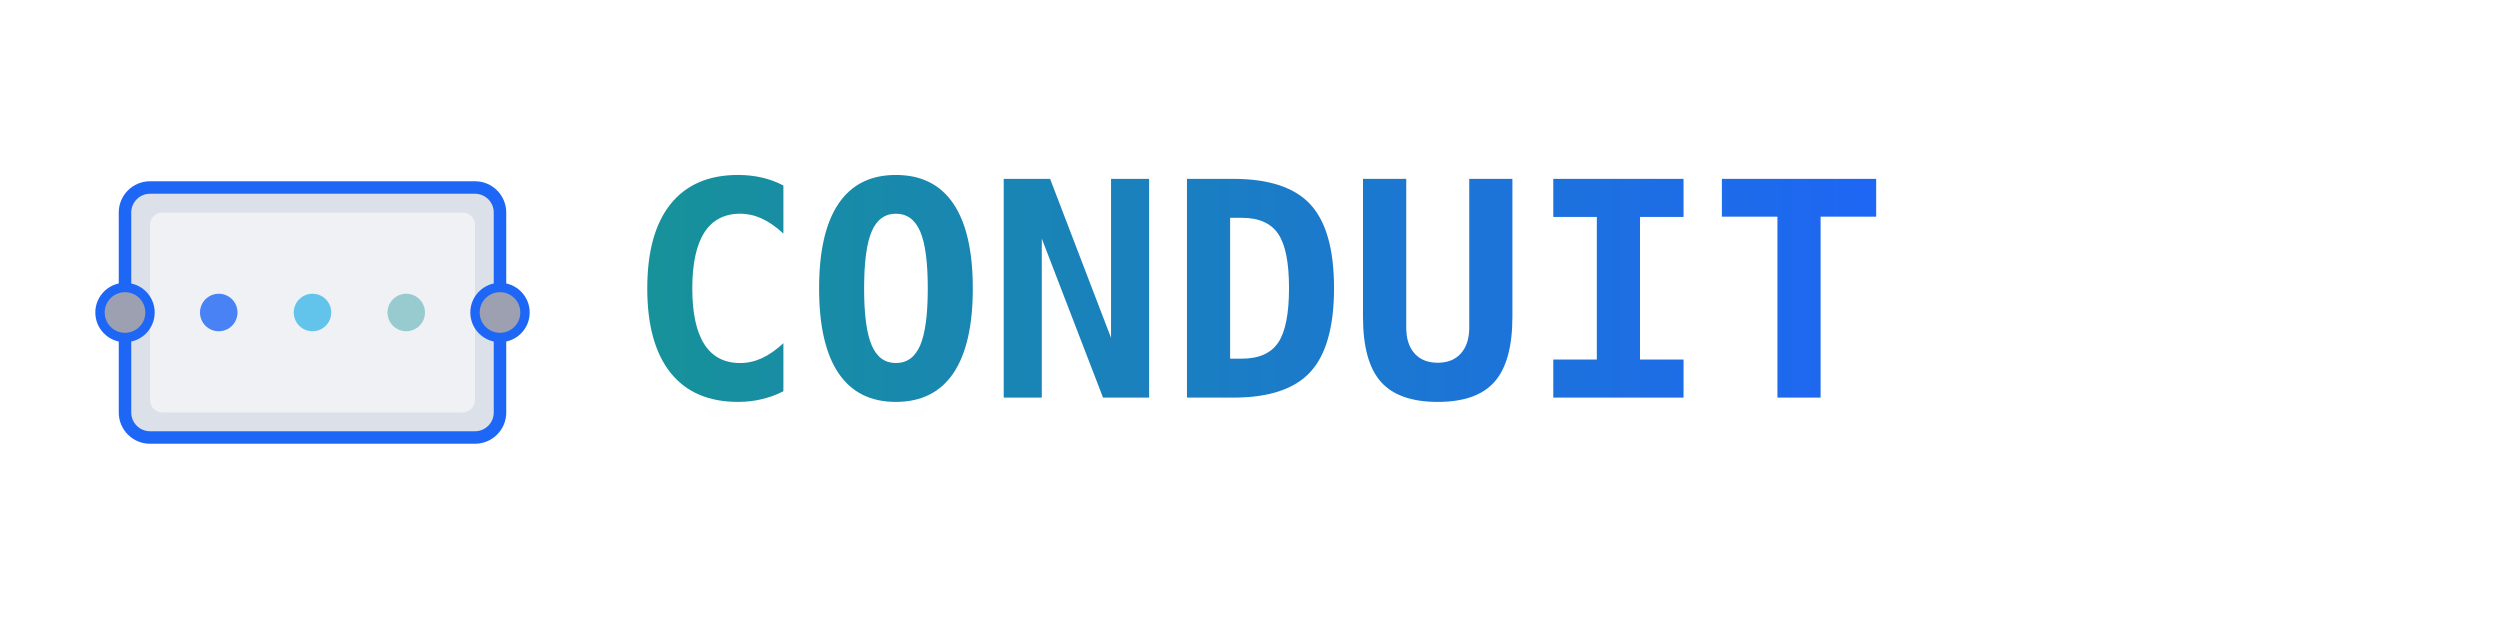
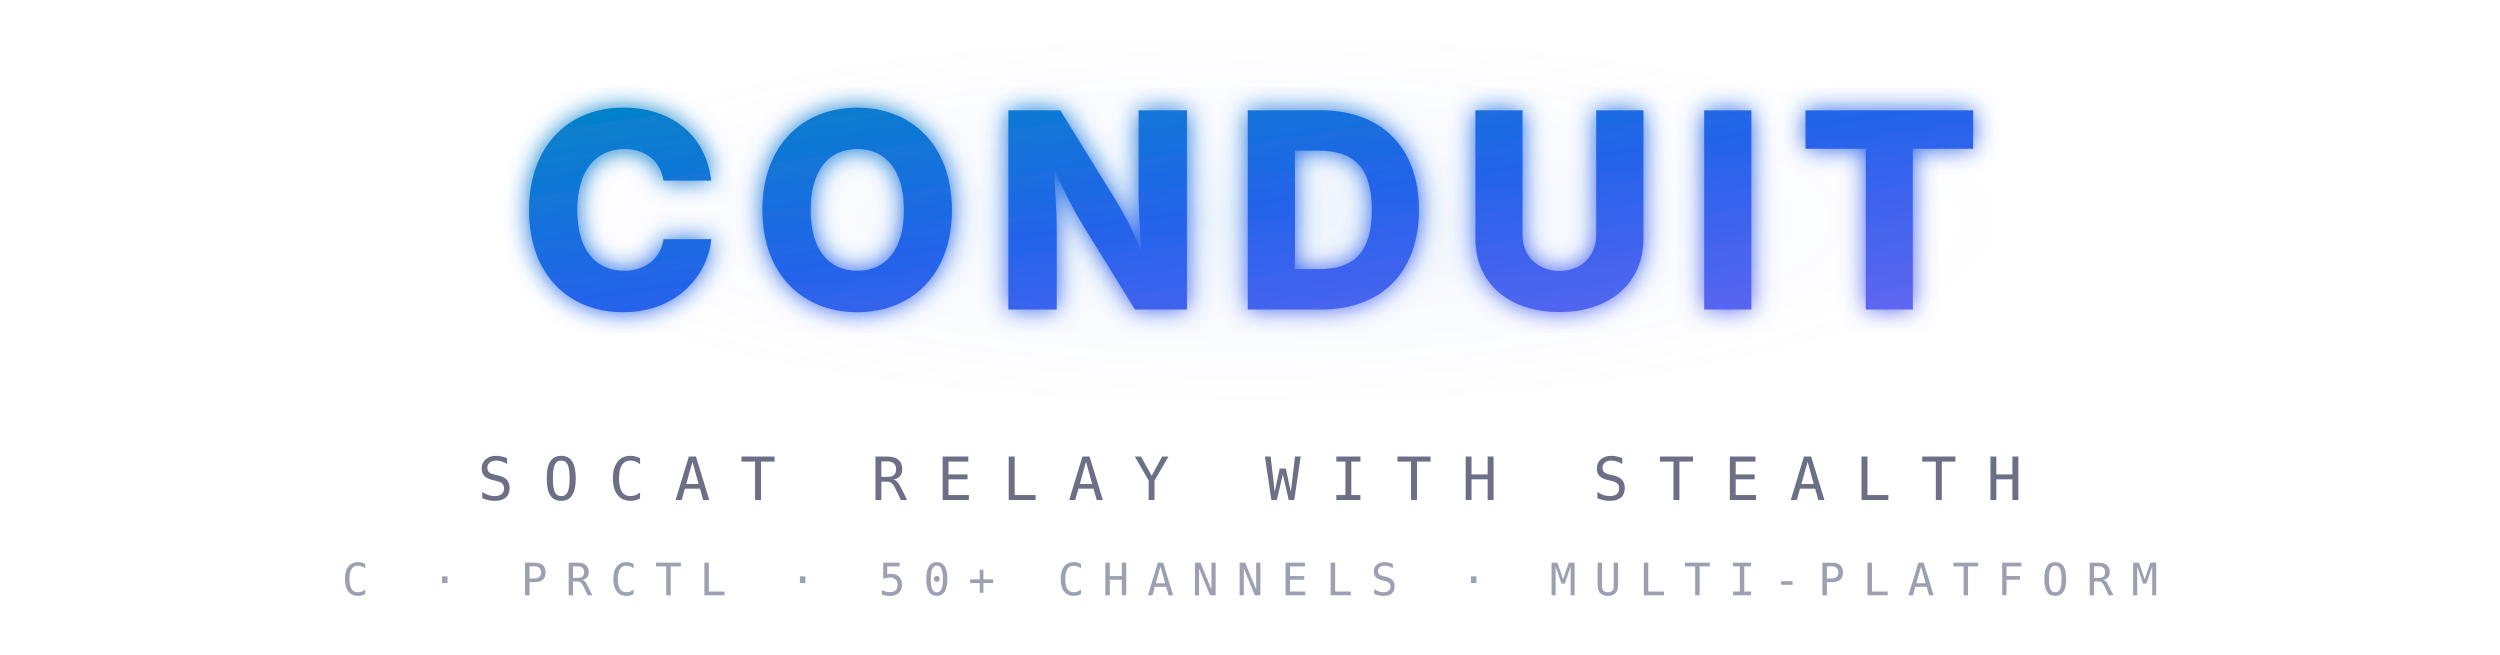
- <svg xmlns="http://www.w3.org/2000/svg" width="400" height="100" viewBox="0 20 400 80" fill="none">
-   <g transform="translate(20, 40)">
-     <rect x="0" y="0" width="60" height="40" rx="4" fill="#dce0e8" stroke="#1e66f5" stroke-width="2" />
-     <rect x="4" y="4" width="52" height="32" rx="2" fill="#eff1f5" />
-     <circle cx="15" cy="20" r="3" fill="#1e66f5" opacity="0.8">
-       <animate attributeName="cx" from="10" to="50" dur="2s" repeatCount="indefinite" />
-       <animate attributeName="opacity" from="0.8" to="0" dur="2s" repeatCount="indefinite" />
-     </circle>
-     <circle cx="30" cy="20" r="3" fill="#04a5e5" opacity="0.6">
-       <animate attributeName="cx" from="10" to="50" dur="2s" begin="0.3s" repeatCount="indefinite" />
-       <animate attributeName="opacity" from="0.6" to="0" dur="2s" begin="0.3s" repeatCount="indefinite" />
-     </circle>
-     <circle cx="45" cy="20" r="3" fill="#179299" opacity="0.4">
-       <animate attributeName="cx" from="10" to="50" dur="2s" begin="0.6s" repeatCount="indefinite" />
-       <animate attributeName="opacity" from="0.4" to="0" dur="2s" begin="0.6s" repeatCount="indefinite" />
-     </circle>
-     <circle cx="0" cy="20" r="4" fill="#9ca0b0" stroke="#1e66f5" stroke-width="1.5" />
-     <circle cx="60" cy="20" r="4" fill="#9ca0b0" stroke="#1e66f5" stroke-width="1.5" />
-   </g>
-   <text x="100" y="60" font-family="JetBrains Mono, monospace" font-size="48" font-weight="700" fill="url(#gradient-light)" dominant-baseline="middle">CONDUIT</text>
+ <svg xmlns="http://www.w3.org/2000/svg" viewBox="0 0 420 110" fill="none">
  <defs>
-     <linearGradient id="gradient-light" x1="0%" y1="0%" x2="100%" y2="0%">
-       <stop offset="0%" style="stop-color:#179299;stop-opacity:1" />
-       <stop offset="100%" style="stop-color:#1e66f5;stop-opacity:1" />
+     <linearGradient id="grad" x1="0%" y1="0%" x2="100%" y2="100%">
+       <stop offset="0%" stop-color="#0284c7" />
+       <stop offset="50%" stop-color="#2563eb" />
+       <stop offset="100%" stop-color="#6366f1" />
    </linearGradient>
+     <radialGradient id="glow" cx="50%" cy="40%" r="40%">
+       <stop offset="0%" stop-color="#0284c7" stop-opacity="0.08" />
+       <stop offset="50%" stop-color="#2563eb" stop-opacity="0.03" />
+       <stop offset="100%" stop-color="#6366f1" stop-opacity="0" />
+     </radialGradient>
+     <filter id="textglow">
+       <feGaussianBlur in="SourceGraphic" stdDeviation="2" result="blur" />
+       <feComposite in="SourceGraphic" in2="blur" operator="over" />
+     </filter>
  </defs>
+   <ellipse cx="210" cy="45" rx="160" ry="40" fill="url(#glow)" />
+   <text x="210" y="52" text-anchor="middle" font-family="'Inter', 'SF Pro Display', 'Segoe UI', 'Helvetica Neue', Arial, sans-serif" font-size="46" font-weight="800" fill="url(#grad)" letter-spacing="5" filter="url(#textglow)">CONDUIT</text>
+   <line x1="115" y1="68" x2="305" y2="68" stroke="url(#grad)" stroke-width="0.6" opacity="0.2" />
+   <text x="210" y="84" text-anchor="middle" font-family="'JetBrains Mono', 'SF Mono', 'Fira Code', 'Cascadia Code', monospace" font-size="10" font-weight="400" fill="#6c6f85" letter-spacing="5">SOCAT RELAY WITH STEALTH</text>
+   <text x="210" y="100" text-anchor="middle" font-family="'JetBrains Mono', 'SF Mono', 'Fira Code', monospace" font-size="7.5" font-weight="400" fill="#9ca0b0" letter-spacing="3">C  ·  PRCTL  ·  50+ CHANNELS  ·  MULTI-PLATFORM</text>
</svg>
